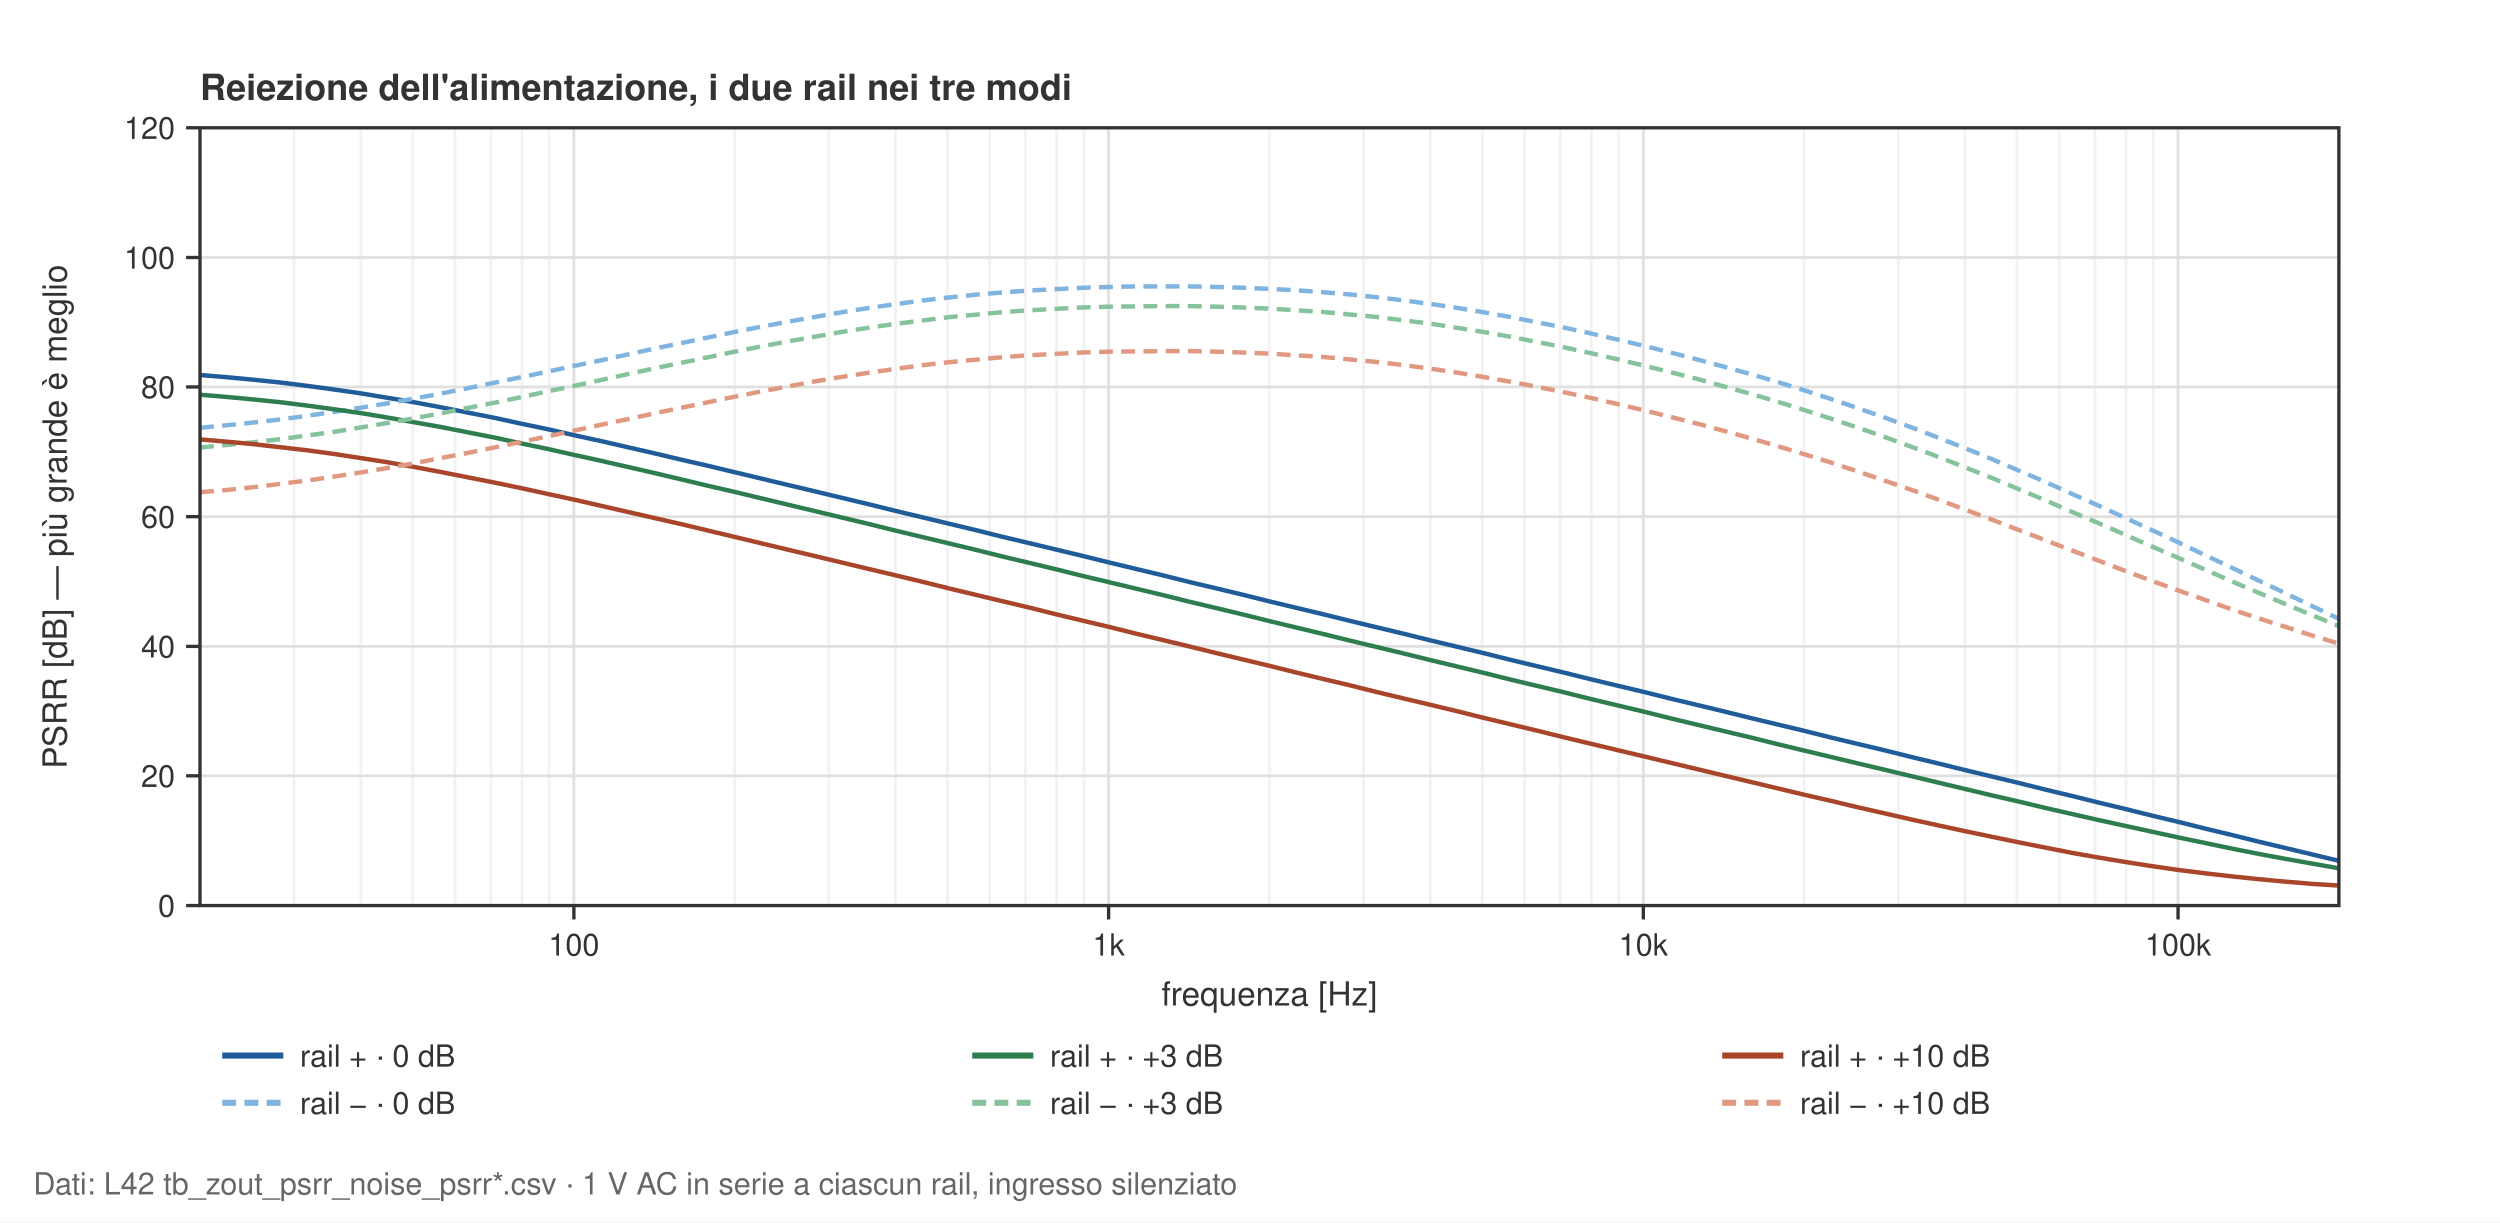
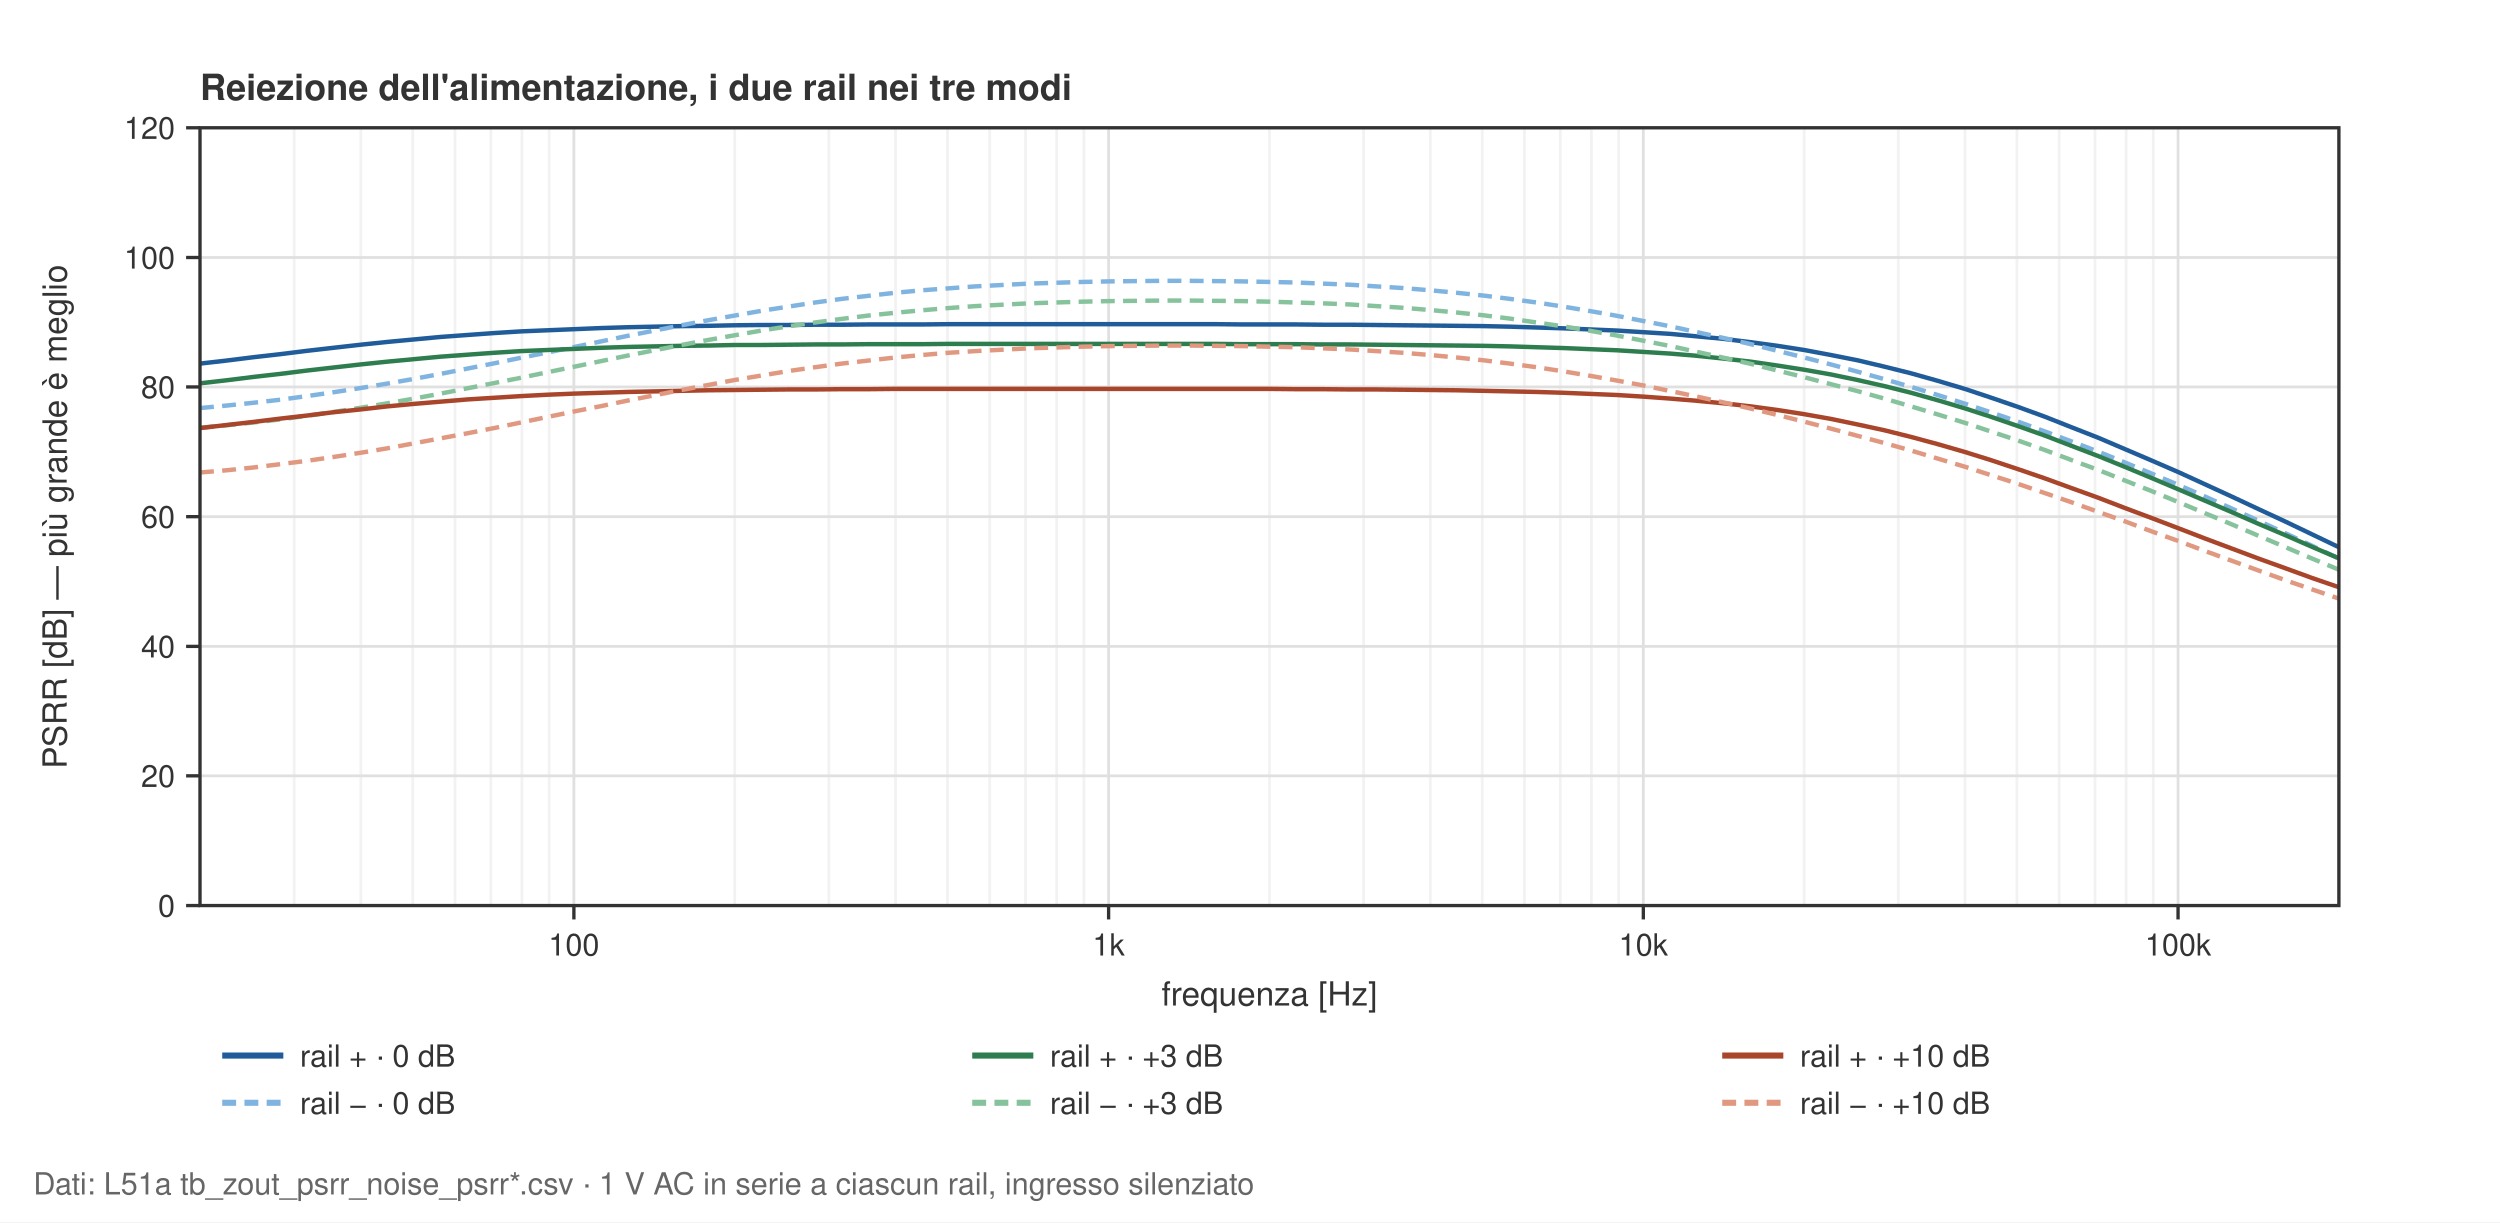
<svg xmlns="http://www.w3.org/2000/svg" width="900" height="440" viewBox="0 0 900 440" font-family="Helvetica, Arial, sans-serif">
  <rect width="900" height="440" fill="#ffffff" />
  <rect x="72" y="46" width="770" height="280" fill="#ffffff" stroke="none" />
  <line x1="72.0" y1="46" x2="72.0" y2="326" stroke="#f2f2f2" stroke-width="1" />
  <line x1="105.9" y1="46" x2="105.9" y2="326" stroke="#f2f2f2" stroke-width="1" />
  <line x1="129.9" y1="46" x2="129.9" y2="326" stroke="#f2f2f2" stroke-width="1" />
  <line x1="148.6" y1="46" x2="148.6" y2="326" stroke="#f2f2f2" stroke-width="1" />
  <line x1="163.8" y1="46" x2="163.8" y2="326" stroke="#f2f2f2" stroke-width="1" />
  <line x1="176.7" y1="46" x2="176.7" y2="326" stroke="#f2f2f2" stroke-width="1" />
  <line x1="187.9" y1="46" x2="187.9" y2="326" stroke="#f2f2f2" stroke-width="1" />
  <line x1="197.7" y1="46" x2="197.7" y2="326" stroke="#f2f2f2" stroke-width="1" />
  <line x1="264.5" y1="46" x2="264.5" y2="326" stroke="#f2f2f2" stroke-width="1" />
  <line x1="298.4" y1="46" x2="298.4" y2="326" stroke="#f2f2f2" stroke-width="1" />
  <line x1="322.4" y1="46" x2="322.4" y2="326" stroke="#f2f2f2" stroke-width="1" />
  <line x1="341.1" y1="46" x2="341.1" y2="326" stroke="#f2f2f2" stroke-width="1" />
  <line x1="356.3" y1="46" x2="356.3" y2="326" stroke="#f2f2f2" stroke-width="1" />
  <line x1="369.2" y1="46" x2="369.2" y2="326" stroke="#f2f2f2" stroke-width="1" />
  <line x1="380.4" y1="46" x2="380.4" y2="326" stroke="#f2f2f2" stroke-width="1" />
  <line x1="390.2" y1="46" x2="390.2" y2="326" stroke="#f2f2f2" stroke-width="1" />
  <line x1="457.0" y1="46" x2="457.0" y2="326" stroke="#f2f2f2" stroke-width="1" />
  <line x1="490.9" y1="46" x2="490.9" y2="326" stroke="#f2f2f2" stroke-width="1" />
  <line x1="514.9" y1="46" x2="514.9" y2="326" stroke="#f2f2f2" stroke-width="1" />
  <line x1="533.6" y1="46" x2="533.6" y2="326" stroke="#f2f2f2" stroke-width="1" />
  <line x1="548.8" y1="46" x2="548.8" y2="326" stroke="#f2f2f2" stroke-width="1" />
  <line x1="561.7" y1="46" x2="561.7" y2="326" stroke="#f2f2f2" stroke-width="1" />
  <line x1="572.9" y1="46" x2="572.9" y2="326" stroke="#f2f2f2" stroke-width="1" />
  <line x1="582.7" y1="46" x2="582.7" y2="326" stroke="#f2f2f2" stroke-width="1" />
  <line x1="649.5" y1="46" x2="649.5" y2="326" stroke="#f2f2f2" stroke-width="1" />
  <line x1="683.4" y1="46" x2="683.4" y2="326" stroke="#f2f2f2" stroke-width="1" />
  <line x1="707.4" y1="46" x2="707.4" y2="326" stroke="#f2f2f2" stroke-width="1" />
  <line x1="726.1" y1="46" x2="726.1" y2="326" stroke="#f2f2f2" stroke-width="1" />
  <line x1="741.3" y1="46" x2="741.3" y2="326" stroke="#f2f2f2" stroke-width="1" />
  <line x1="754.2" y1="46" x2="754.2" y2="326" stroke="#f2f2f2" stroke-width="1" />
  <line x1="765.4" y1="46" x2="765.4" y2="326" stroke="#f2f2f2" stroke-width="1" />
  <line x1="775.2" y1="46" x2="775.2" y2="326" stroke="#f2f2f2" stroke-width="1" />
  <line x1="842.0" y1="46" x2="842.0" y2="326" stroke="#f2f2f2" stroke-width="1" />
  <line x1="206.6" y1="46" x2="206.6" y2="326" stroke="#e0e0e0" stroke-width="1" />
  <line x1="399.1" y1="46" x2="399.1" y2="326" stroke="#e0e0e0" stroke-width="1" />
  <line x1="591.6" y1="46" x2="591.6" y2="326" stroke="#e0e0e0" stroke-width="1" />
  <line x1="784.1" y1="46" x2="784.1" y2="326" stroke="#e0e0e0" stroke-width="1" />
  <line x1="72" y1="326.0" x2="842" y2="326.0" stroke="#e0e0e0" stroke-width="1" />
  <line x1="72" y1="279.3" x2="842" y2="279.3" stroke="#e0e0e0" stroke-width="1" />
  <line x1="72" y1="232.7" x2="842" y2="232.7" stroke="#e0e0e0" stroke-width="1" />
  <line x1="72" y1="186.0" x2="842" y2="186.0" stroke="#e0e0e0" stroke-width="1" />
  <line x1="72" y1="139.3" x2="842" y2="139.3" stroke="#e0e0e0" stroke-width="1" />
  <line x1="72" y1="92.7" x2="842" y2="92.7" stroke="#e0e0e0" stroke-width="1" />
  <line x1="72" y1="46.0" x2="842" y2="46.0" stroke="#e0e0e0" stroke-width="1" />
-   <polyline points="72.0,135.0 81.6,135.8 91.2,136.7 100.9,137.7 110.5,138.9 120.1,140.2 129.8,141.6 139.4,143.2 149.0,144.8 158.6,146.6 168.2,148.5 177.9,150.4 187.5,152.5 197.1,154.5 206.8,156.7 216.4,158.8 226.0,161.0 235.6,163.2 245.3,165.5 254.9,167.7 264.5,170.0 274.1,172.3 283.7,174.6 293.4,176.9 303.0,179.2 312.6,181.5 322.3,183.9 331.9,186.2 341.5,188.5 351.1,190.8 360.7,193.2 370.4,195.5 380.0,197.8 389.6,200.1 399.3,202.5 408.9,204.8 418.5,207.1 428.1,209.5 437.8,211.8 447.4,214.1 457.0,216.5 466.6,218.8 476.2,221.1 485.9,223.5 495.5,225.8 505.1,228.1 514.8,230.5 524.4,232.8 534.0,235.1 543.6,237.5 553.2,239.8 562.9,242.1 572.5,244.5 582.1,246.8 591.8,249.1 601.4,251.5 611.0,253.8 620.6,256.1 630.3,258.5 639.9,260.8 649.5,263.1 659.1,265.5 668.7,267.8 678.4,270.1 688.0,272.5 697.6,274.8 707.3,277.2 716.9,279.5 726.5,281.8 736.1,284.2 745.7,286.5 755.4,288.9 765.0,291.2 774.6,293.6 784.3,295.9 793.9,298.3 803.5,300.6 813.1,303.0 822.8,305.3 832.4,307.6 842.0,309.9" fill="none" stroke="#1f5c99" stroke-width="1.6" stroke-linejoin="round" />
-   <polyline points="72.0,154.0 81.6,153.1 91.2,152.1 100.9,151.0 110.5,149.7 120.1,148.3 129.8,146.8 139.4,145.2 149.0,143.5 158.6,141.7 168.2,139.8 177.9,137.8 187.5,135.8 197.1,133.8 206.8,131.7 216.4,129.7 226.0,127.6 235.6,125.5 245.3,123.5 254.9,121.5 264.5,119.5 274.1,117.6 283.7,115.8 293.4,114.1 303.0,112.4 312.6,110.9 322.3,109.5 331.9,108.2 341.5,107.1 351.1,106.1 360.7,105.3 370.4,104.6 380.0,104.1 389.6,103.6 399.3,103.3 408.9,103.1 418.5,103.1 428.1,103.1 437.8,103.3 447.4,103.6 457.0,104.0 466.6,104.5 476.2,105.2 485.9,106.0 495.5,107.0 505.1,108.1 514.8,109.4 524.4,110.8 534.0,112.4 543.6,114.1 553.2,116.0 562.9,117.9 572.5,120.0 582.1,122.2 591.8,124.5 601.4,126.9 611.0,129.4 620.6,132.0 630.3,134.7 639.9,137.5 649.5,140.5 659.1,143.6 668.7,146.9 678.4,150.3 688.0,153.8 697.6,157.5 707.3,161.3 716.9,165.2 726.5,169.3 736.1,173.4 745.7,177.7 755.4,182.0 765.0,186.4 774.6,190.8 784.3,195.3 793.9,199.9 803.5,204.4 813.1,209.0 822.8,213.6 832.4,218.2 842.0,222.8" fill="none" stroke="#7fb3e0" stroke-width="1.6" stroke-dasharray="5,3" stroke-linejoin="round" />
-   <polyline points="72.0,142.1 81.6,142.9 91.2,143.8 100.9,144.8 110.5,146.0 120.1,147.3 129.8,148.7 139.4,150.3 149.0,152.0 158.6,153.7 168.2,155.6 177.9,157.5 187.5,159.6 197.1,161.6 206.8,163.8 216.4,165.9 226.0,168.1 235.6,170.3 245.3,172.6 254.9,174.9 264.5,177.1 274.1,179.4 283.7,181.7 293.4,184.0 303.0,186.3 312.6,188.6 322.3,191.0 331.9,193.3 341.5,195.6 351.1,197.9 360.7,200.3 370.4,202.6 380.0,204.9 389.6,207.3 399.3,209.6 408.9,211.9 418.5,214.2 428.1,216.6 437.8,218.9 447.4,221.2 457.0,223.6 466.6,225.9 476.2,228.2 485.9,230.6 495.5,232.9 505.1,235.2 514.8,237.6 524.4,239.9 534.0,242.2 543.6,244.6 553.2,246.9 562.9,249.2 572.5,251.6 582.1,253.9 591.8,256.2 601.4,258.6 611.0,260.9 620.6,263.2 630.3,265.5 639.9,267.9 649.5,270.2 659.1,272.5 668.7,274.8 678.4,277.1 688.0,279.4 697.6,281.7 707.3,284.0 716.9,286.3 726.5,288.5 736.1,290.8 745.7,293.0 755.4,295.2 765.0,297.3 774.6,299.4 784.3,301.5 793.9,303.5 803.5,305.5 813.1,307.4 822.8,309.2 832.4,310.9 842.0,312.6" fill="none" stroke="#2e7d4f" stroke-width="1.6" stroke-linejoin="round" />
-   <polyline points="72.0,161.1 81.6,160.2 91.2,159.2 100.9,158.1 110.5,156.8 120.1,155.5 129.8,153.9 139.4,152.3 149.0,150.6 158.6,148.8 168.2,146.9 177.9,145.0 187.5,143.0 197.1,140.9 206.8,138.9 216.4,136.8 226.0,134.7 235.6,132.6 245.3,130.6 254.9,128.6 264.5,126.6 274.1,124.7 283.7,122.9 293.4,121.2 303.0,119.5 312.6,118.0 322.3,116.6 331.9,115.4 341.5,114.2 351.1,113.3 360.7,112.4 370.4,111.7 380.0,111.2 389.6,110.7 399.3,110.4 408.9,110.3 418.5,110.2 428.1,110.2 437.8,110.4 447.4,110.7 457.0,111.1 466.6,111.7 476.2,112.3 485.9,113.2 495.5,114.1 505.1,115.3 514.8,116.5 524.4,118.0 534.0,119.5 543.6,121.2 553.2,123.1 562.9,125.0 572.5,127.1 582.1,129.3 591.8,131.6 601.4,134.0 611.0,136.4 620.6,139.1 630.3,141.8 639.9,144.6 649.5,147.6 659.1,150.7 668.7,153.9 678.4,157.3 688.0,160.8 697.6,164.4 707.3,168.2 716.9,172.0 726.5,176.0 736.1,180.0 745.7,184.2 755.4,188.3 765.0,192.5 774.6,196.7 784.3,200.9 793.9,205.1 803.5,209.3 813.1,213.4 822.8,217.5 832.4,221.5 842.0,225.4" fill="none" stroke="#86c29c" stroke-width="1.6" stroke-dasharray="5,3" stroke-linejoin="round" />
-   <polyline points="72.0,158.2 81.6,159.0 91.2,159.9 100.9,161.0 110.5,162.1 120.1,163.4 129.8,164.9 139.4,166.4 149.0,168.1 158.6,169.9 168.2,171.8 177.9,173.7 187.5,175.7 197.1,177.8 206.8,179.9 216.4,182.1 226.0,184.3 235.6,186.5 245.3,188.7 254.9,191.0 264.5,193.3 274.1,195.6 283.7,197.9 293.4,200.2 303.0,202.5 312.6,204.8 322.3,207.1 331.9,209.4 341.5,211.8 351.1,214.1 360.7,216.4 370.4,218.7 380.0,221.1 389.6,223.4 399.3,225.7 408.9,228.1 418.5,230.4 428.1,232.7 437.8,235.1 447.4,237.4 457.0,239.7 466.6,242.1 476.2,244.4 485.9,246.7 495.5,249.1 505.1,251.4 514.8,253.7 524.4,256.0 534.0,258.4 543.6,260.7 553.2,263.0 562.9,265.4 572.5,267.7 582.1,270.0 591.8,272.3 601.4,274.6 611.0,276.9 620.6,279.2 630.3,281.5 639.9,283.8 649.5,286.1 659.1,288.3 668.7,290.6 678.4,292.8 688.0,295.0 697.6,297.1 707.3,299.2 716.9,301.2 726.5,303.2 736.1,305.1 745.7,307.0 755.4,308.7 765.0,310.3 774.6,311.8 784.3,313.2 793.9,314.4 803.5,315.5 813.1,316.5 822.8,317.4 832.4,318.2 842.0,318.8" fill="none" stroke="#a8452a" stroke-width="1.6" stroke-linejoin="round" />
-   <polyline points="72.0,177.2 81.6,176.4 91.2,175.4 100.9,174.2 110.5,173.0 120.1,171.6 129.8,170.1 139.4,168.5 149.0,166.8 158.6,164.9 168.2,163.1 177.9,161.1 187.5,159.1 197.1,157.1 206.8,155.0 216.4,152.9 226.0,150.9 235.6,148.8 245.3,146.8 254.9,144.8 264.5,142.8 274.1,140.9 283.7,139.1 293.4,137.3 303.0,135.7 312.6,134.2 322.3,132.8 331.9,131.5 341.5,130.4 351.1,129.5 360.7,128.6 370.4,127.9 380.0,127.4 389.6,126.9 399.3,126.6 408.9,126.5 418.5,126.4 428.1,126.4 437.8,126.6 447.4,126.9 457.0,127.3 466.6,127.9 476.2,128.5 485.9,129.4 495.5,130.3 505.1,131.4 514.8,132.7 524.4,134.1 534.0,135.7 543.6,137.4 553.2,139.2 562.9,141.2 572.5,143.2 582.1,145.4 591.8,147.7 601.4,150.1 611.0,152.5 620.6,155.1 630.3,157.8 639.9,160.6 649.5,163.5 659.1,166.5 668.7,169.7 678.4,173.0 688.0,176.3 697.6,179.8 707.3,183.4 716.9,187.0 726.5,190.7 736.1,194.4 745.7,198.1 755.4,201.8 765.0,205.5 774.6,209.1 784.3,212.6 793.9,216.0 803.5,219.4 813.1,222.6 822.8,225.7 832.4,228.8 842.0,231.7" fill="none" stroke="#e09880" stroke-width="1.6" stroke-dasharray="5,3" stroke-linejoin="round" />
+   <polyline points="72.0,130.9 81.6,129.8 91.2,128.6 100.9,127.5 110.5,126.3 120.1,125.2 129.8,124.1 139.4,123.1 149.0,122.2 158.6,121.3 168.2,120.6 177.9,119.9 187.5,119.3 197.1,118.9 206.8,118.5 216.4,118.1 226.0,117.8 235.6,117.6 245.3,117.4 254.9,117.3 264.5,117.1 274.1,117.0 283.7,117.0 293.4,116.9 303.0,116.9 312.6,116.8 322.3,116.8 331.9,116.8 341.5,116.7 351.1,116.7 360.7,116.7 370.4,116.7 380.0,116.7 389.6,116.7 399.3,116.7 408.9,116.7 418.5,116.7 428.1,116.7 437.8,116.7 447.4,116.8 457.0,116.8 466.6,116.8 476.2,116.9 485.9,116.9 495.5,117.0 505.1,117.1 514.8,117.2 524.4,117.3 534.0,117.4 543.6,117.6 553.2,117.9 562.9,118.2 572.5,118.6 582.1,119.0 591.8,119.6 601.4,120.2 611.0,121.1 620.6,122.0 630.3,123.2 639.9,124.5 649.5,126.0 659.1,127.8 668.7,129.7 678.4,132.0 688.0,134.4 697.6,137.1 707.3,140.0 716.9,143.2 726.5,146.5 736.1,150.0 745.7,153.8 755.4,157.6 765.0,161.7 774.6,165.8 784.3,170.0 793.9,174.4 803.5,178.8 813.1,183.3 822.8,187.8 832.4,192.4 842.0,197.0" fill="none" stroke="#1f5c99" stroke-width="1.6" stroke-linejoin="round" />
+   <polyline points="72.0,146.9 81.6,146.0 91.2,145.0 100.9,143.9 110.5,142.6 120.1,141.2 129.8,139.7 139.4,138.1 149.0,136.4 158.6,134.6 168.2,132.7 177.9,130.8 187.5,128.8 197.1,126.9 206.8,124.9 216.4,122.9 226.0,120.9 235.6,119.0 245.3,117.1 254.9,115.3 264.5,113.6 274.1,111.9 283.7,110.4 293.4,108.9 303.0,107.6 312.6,106.5 322.3,105.4 331.9,104.5 341.5,103.8 351.1,103.1 360.7,102.6 370.4,102.1 380.0,101.8 389.6,101.5 399.3,101.3 408.9,101.2 418.5,101.1 428.1,101.1 437.8,101.2 447.4,101.3 457.0,101.5 466.6,101.7 476.2,102.1 485.9,102.5 495.5,103.1 505.1,103.7 514.8,104.5 524.4,105.4 534.0,106.4 543.6,107.6 553.2,108.9 562.9,110.4 572.5,112.0 582.1,113.7 591.8,115.6 601.4,117.5 611.0,119.6 620.6,121.7 630.3,123.9 639.9,126.3 649.5,128.7 659.1,131.2 668.7,133.8 678.4,136.5 688.0,139.3 697.6,142.2 707.3,145.3 716.9,148.5 726.5,151.8 736.1,155.3 745.7,158.9 755.4,162.6 765.0,166.5 774.6,170.5 784.3,174.6 793.9,178.8 803.5,183.1 813.1,187.5 822.8,192.0 832.4,196.5 842.0,201.1" fill="none" stroke="#7fb3e0" stroke-width="1.6" stroke-dasharray="5,3" stroke-linejoin="round" />
+   <polyline points="72.0,138.0 81.6,136.9 91.2,135.7 100.9,134.6 110.5,133.4 120.1,132.3 129.8,131.2 139.4,130.2 149.0,129.3 158.6,128.4 168.2,127.7 177.9,127.0 187.5,126.4 197.1,126.0 206.8,125.6 216.4,125.2 226.0,124.9 235.6,124.7 245.3,124.5 254.9,124.4 264.5,124.2 274.1,124.2 283.7,124.1 293.4,124.0 303.0,124.0 312.6,123.9 322.3,123.9 331.9,123.9 341.5,123.8 351.1,123.8 360.7,123.8 370.4,123.8 380.0,123.8 389.6,123.8 399.3,123.8 408.9,123.8 418.5,123.8 428.1,123.8 437.8,123.8 447.4,123.9 457.0,123.9 466.6,123.9 476.2,124.0 485.9,124.0 495.5,124.1 505.1,124.2 514.8,124.3 524.4,124.4 534.0,124.5 543.6,124.7 553.2,125.0 562.9,125.3 572.5,125.7 582.1,126.1 591.8,126.7 601.4,127.3 611.0,128.1 620.6,129.1 630.3,130.2 639.9,131.6 649.5,133.1 659.1,134.8 668.7,136.8 678.4,139.0 688.0,141.4 697.6,144.1 707.3,147.0 716.9,150.1 726.5,153.4 736.1,156.8 745.7,160.5 755.4,164.2 765.0,168.1 774.6,172.1 784.3,176.2 793.9,180.3 803.5,184.4 813.1,188.6 822.8,192.7 832.4,196.9 842.0,201.0" fill="none" stroke="#2e7d4f" stroke-width="1.6" stroke-linejoin="round" />
+   <polyline points="72.0,154.0 81.6,153.1 91.2,152.1 100.9,151.0 110.5,149.7 120.1,148.3 129.8,146.8 139.4,145.2 149.0,143.5 158.6,141.7 168.2,139.8 177.9,137.9 187.5,136.0 197.1,134.0 206.8,132.0 216.4,130.0 226.0,128.0 235.6,126.1 245.3,124.2 254.9,122.4 264.5,120.7 274.1,119.0 283.7,117.5 293.4,116.1 303.0,114.8 312.6,113.6 322.3,112.6 331.9,111.7 341.5,110.9 351.1,110.2 360.7,109.7 370.4,109.2 380.0,108.9 389.6,108.6 399.3,108.4 408.9,108.3 418.5,108.2 428.1,108.2 437.8,108.3 447.4,108.4 457.0,108.6 466.6,108.9 476.2,109.2 485.9,109.6 495.5,110.2 505.1,110.8 514.8,111.6 524.4,112.5 534.0,113.5 543.6,114.7 553.2,116.1 562.9,117.5 572.5,119.1 582.1,120.8 591.8,122.7 601.4,124.6 611.0,126.7 620.6,128.8 630.3,131.0 639.9,133.4 649.5,135.8 659.1,138.3 668.7,140.8 678.4,143.5 688.0,146.3 697.6,149.2 707.3,152.2 716.9,155.4 726.5,158.6 736.1,162.0 745.7,165.6 755.4,169.2 765.0,173.0 774.6,176.8 784.3,180.8 793.9,184.8 803.5,188.8 813.1,192.9 822.8,197.0 832.4,201.1 842.0,205.1" fill="none" stroke="#86c29c" stroke-width="1.6" stroke-dasharray="5,3" stroke-linejoin="round" />
+   <polyline points="72.0,154.1 81.6,153.0 91.2,151.9 100.9,150.7 110.5,149.6 120.1,148.4 129.8,147.4 139.4,146.3 149.0,145.4 158.6,144.6 168.2,143.8 177.9,143.2 187.5,142.6 197.1,142.1 206.8,141.7 216.4,141.4 226.0,141.1 235.6,140.9 245.3,140.7 254.9,140.5 264.5,140.4 274.1,140.3 283.7,140.2 293.4,140.2 303.0,140.1 312.6,140.1 322.3,140.0 331.9,140.0 341.5,140.0 351.1,140.0 360.7,140.0 370.4,140.0 380.0,140.0 389.6,140.0 399.3,140.0 408.9,140.0 418.5,140.0 428.1,140.0 437.8,140.0 447.4,140.0 457.0,140.0 466.6,140.1 476.2,140.1 485.9,140.2 495.5,140.2 505.1,140.3 514.8,140.4 524.4,140.5 534.0,140.7 543.6,140.9 553.2,141.1 562.9,141.4 572.5,141.8 582.1,142.2 591.8,142.8 601.4,143.5 611.0,144.3 620.6,145.2 630.3,146.3 639.9,147.6 649.5,149.1 659.1,150.8 668.7,152.8 678.4,154.9 688.0,157.3 697.6,159.9 707.3,162.7 716.9,165.7 726.5,168.9 736.1,172.2 745.7,175.7 755.4,179.2 765.0,182.9 774.6,186.5 784.3,190.2 793.9,193.9 803.5,197.5 813.1,201.1 822.8,204.6 832.4,208.1 842.0,211.4" fill="none" stroke="#a8452a" stroke-width="1.6" stroke-linejoin="round" />
+   <polyline points="72.0,170.1 81.6,169.3 91.2,168.3 100.9,167.1 110.5,165.9 120.1,164.5 129.8,163.0 139.4,161.4 149.0,159.6 158.6,157.8 168.2,156.0 177.9,154.1 187.5,152.1 197.1,150.1 206.8,148.1 216.4,146.2 226.0,144.2 235.6,142.3 245.3,140.4 254.9,138.6 264.5,136.8 274.1,135.2 283.7,133.6 293.4,132.2 303.0,130.9 312.6,129.8 322.3,128.7 331.9,127.8 341.5,127.0 351.1,126.4 360.7,125.9 370.4,125.4 380.0,125.1 389.6,124.8 399.3,124.6 408.9,124.5 418.5,124.4 428.1,124.4 437.8,124.5 447.4,124.6 457.0,124.8 466.6,125.0 476.2,125.4 485.9,125.8 495.5,126.4 505.1,127.0 514.8,127.8 524.4,128.7 534.0,129.7 543.6,130.9 553.2,132.2 562.9,133.7 572.5,135.3 582.1,137.0 591.8,138.8 601.4,140.8 611.0,142.8 620.6,144.9 630.3,147.1 639.9,149.4 649.5,151.8 659.1,154.3 668.7,156.9 678.4,159.5 688.0,162.2 697.6,165.1 707.3,168.0 716.9,171.1 726.5,174.2 736.1,177.5 745.7,180.8 755.4,184.3 765.0,187.7 774.6,191.3 784.3,194.8 793.9,198.4 803.5,201.9 813.1,205.4 822.8,208.9 832.4,212.2 842.0,215.5" fill="none" stroke="#e09880" stroke-width="1.6" stroke-dasharray="5,3" stroke-linejoin="round" />
  <rect x="72" y="46" width="770" height="280" fill="none" stroke="#333333" stroke-width="1.2" />
  <line x1="206.6" y1="326" x2="206.6" y2="331" stroke="#333333" stroke-width="1.2" />
  <text x="206.6" y="344" text-anchor="middle" font-size="11" fill="#333333">100</text>
  <line x1="399.1" y1="326" x2="399.1" y2="331" stroke="#333333" stroke-width="1.2" />
  <text x="399.1" y="344" text-anchor="middle" font-size="11" fill="#333333">1k</text>
  <line x1="591.6" y1="326" x2="591.6" y2="331" stroke="#333333" stroke-width="1.2" />
  <text x="591.6" y="344" text-anchor="middle" font-size="11" fill="#333333">10k</text>
  <line x1="784.1" y1="326" x2="784.1" y2="331" stroke="#333333" stroke-width="1.2" />
  <text x="784.1" y="344" text-anchor="middle" font-size="11" fill="#333333">100k</text>
  <line x1="67" y1="326.0" x2="72" y2="326.0" stroke="#333333" stroke-width="1.2" />
  <text x="63" y="330.0" text-anchor="end" font-size="11" fill="#333333">0</text>
  <line x1="67" y1="279.3" x2="72" y2="279.3" stroke="#333333" stroke-width="1.2" />
  <text x="63" y="283.3" text-anchor="end" font-size="11" fill="#333333">20</text>
  <line x1="67" y1="232.7" x2="72" y2="232.7" stroke="#333333" stroke-width="1.2" />
  <text x="63" y="236.7" text-anchor="end" font-size="11" fill="#333333">40</text>
  <line x1="67" y1="186.0" x2="72" y2="186.0" stroke="#333333" stroke-width="1.2" />
  <text x="63" y="190.0" text-anchor="end" font-size="11" fill="#333333">60</text>
  <line x1="67" y1="139.3" x2="72" y2="139.3" stroke="#333333" stroke-width="1.2" />
  <text x="63" y="143.3" text-anchor="end" font-size="11" fill="#333333">80</text>
  <line x1="67" y1="92.7" x2="72" y2="92.7" stroke="#333333" stroke-width="1.2" />
  <text x="63" y="96.7" text-anchor="end" font-size="11" fill="#333333">100</text>
  <line x1="67" y1="46.0" x2="72" y2="46.0" stroke="#333333" stroke-width="1.2" />
  <text x="63" y="50.0" text-anchor="end" font-size="11" fill="#333333">120</text>
  <text x="24" y="186.0" text-anchor="middle" font-size="12" fill="#333333" transform="rotate(-90 24 186.0)">PSRR [dB] — più grande è meglio</text>
  <text x="457.0" y="362" text-anchor="middle" font-size="12" fill="#333333">frequenza [Hz]</text>
  <text x="72" y="36" font-size="13" font-weight="600" fill="#333333">Reiezione dell'alimentazione, i due rail nei tre modi</text>
  <line x1="80" y1="380" x2="102" y2="380" stroke="#1f5c99" stroke-width="2.2" />
  <text x="108" y="384" font-size="11" fill="#333333">rail + · 0 dB</text>
  <line x1="80" y1="397" x2="102" y2="397" stroke="#7fb3e0" stroke-width="2.2" stroke-dasharray="5,3" />
  <text x="108" y="401" font-size="11" fill="#333333">rail − · 0 dB</text>
  <line x1="350" y1="380" x2="372" y2="380" stroke="#2e7d4f" stroke-width="2.2" />
  <text x="378" y="384" font-size="11" fill="#333333">rail + · +3 dB</text>
  <line x1="350" y1="397" x2="372" y2="397" stroke="#86c29c" stroke-width="2.2" stroke-dasharray="5,3" />
  <text x="378" y="401" font-size="11" fill="#333333">rail − · +3 dB</text>
  <line x1="620" y1="380" x2="642" y2="380" stroke="#a8452a" stroke-width="2.2" />
  <text x="648" y="384" font-size="11" fill="#333333">rail + · +10 dB</text>
  <line x1="620" y1="397" x2="642" y2="397" stroke="#e09880" stroke-width="2.2" stroke-dasharray="5,3" />
  <text x="648" y="401" font-size="11" fill="#333333">rail − · +10 dB</text>
-   <text x="12" y="430" font-size="11" fill="#666666">Dati: L42 tb_zout_psrr_noise_psrr*.csv · 1 V AC in serie a ciascun rail, ingresso silenziato</text>
+   <text x="12" y="430" font-size="11" fill="#666666">Dati: L51a tb_zout_psrr_noise_psrr*.csv · 1 V AC in serie a ciascun rail, ingresso silenziato</text>
</svg>
